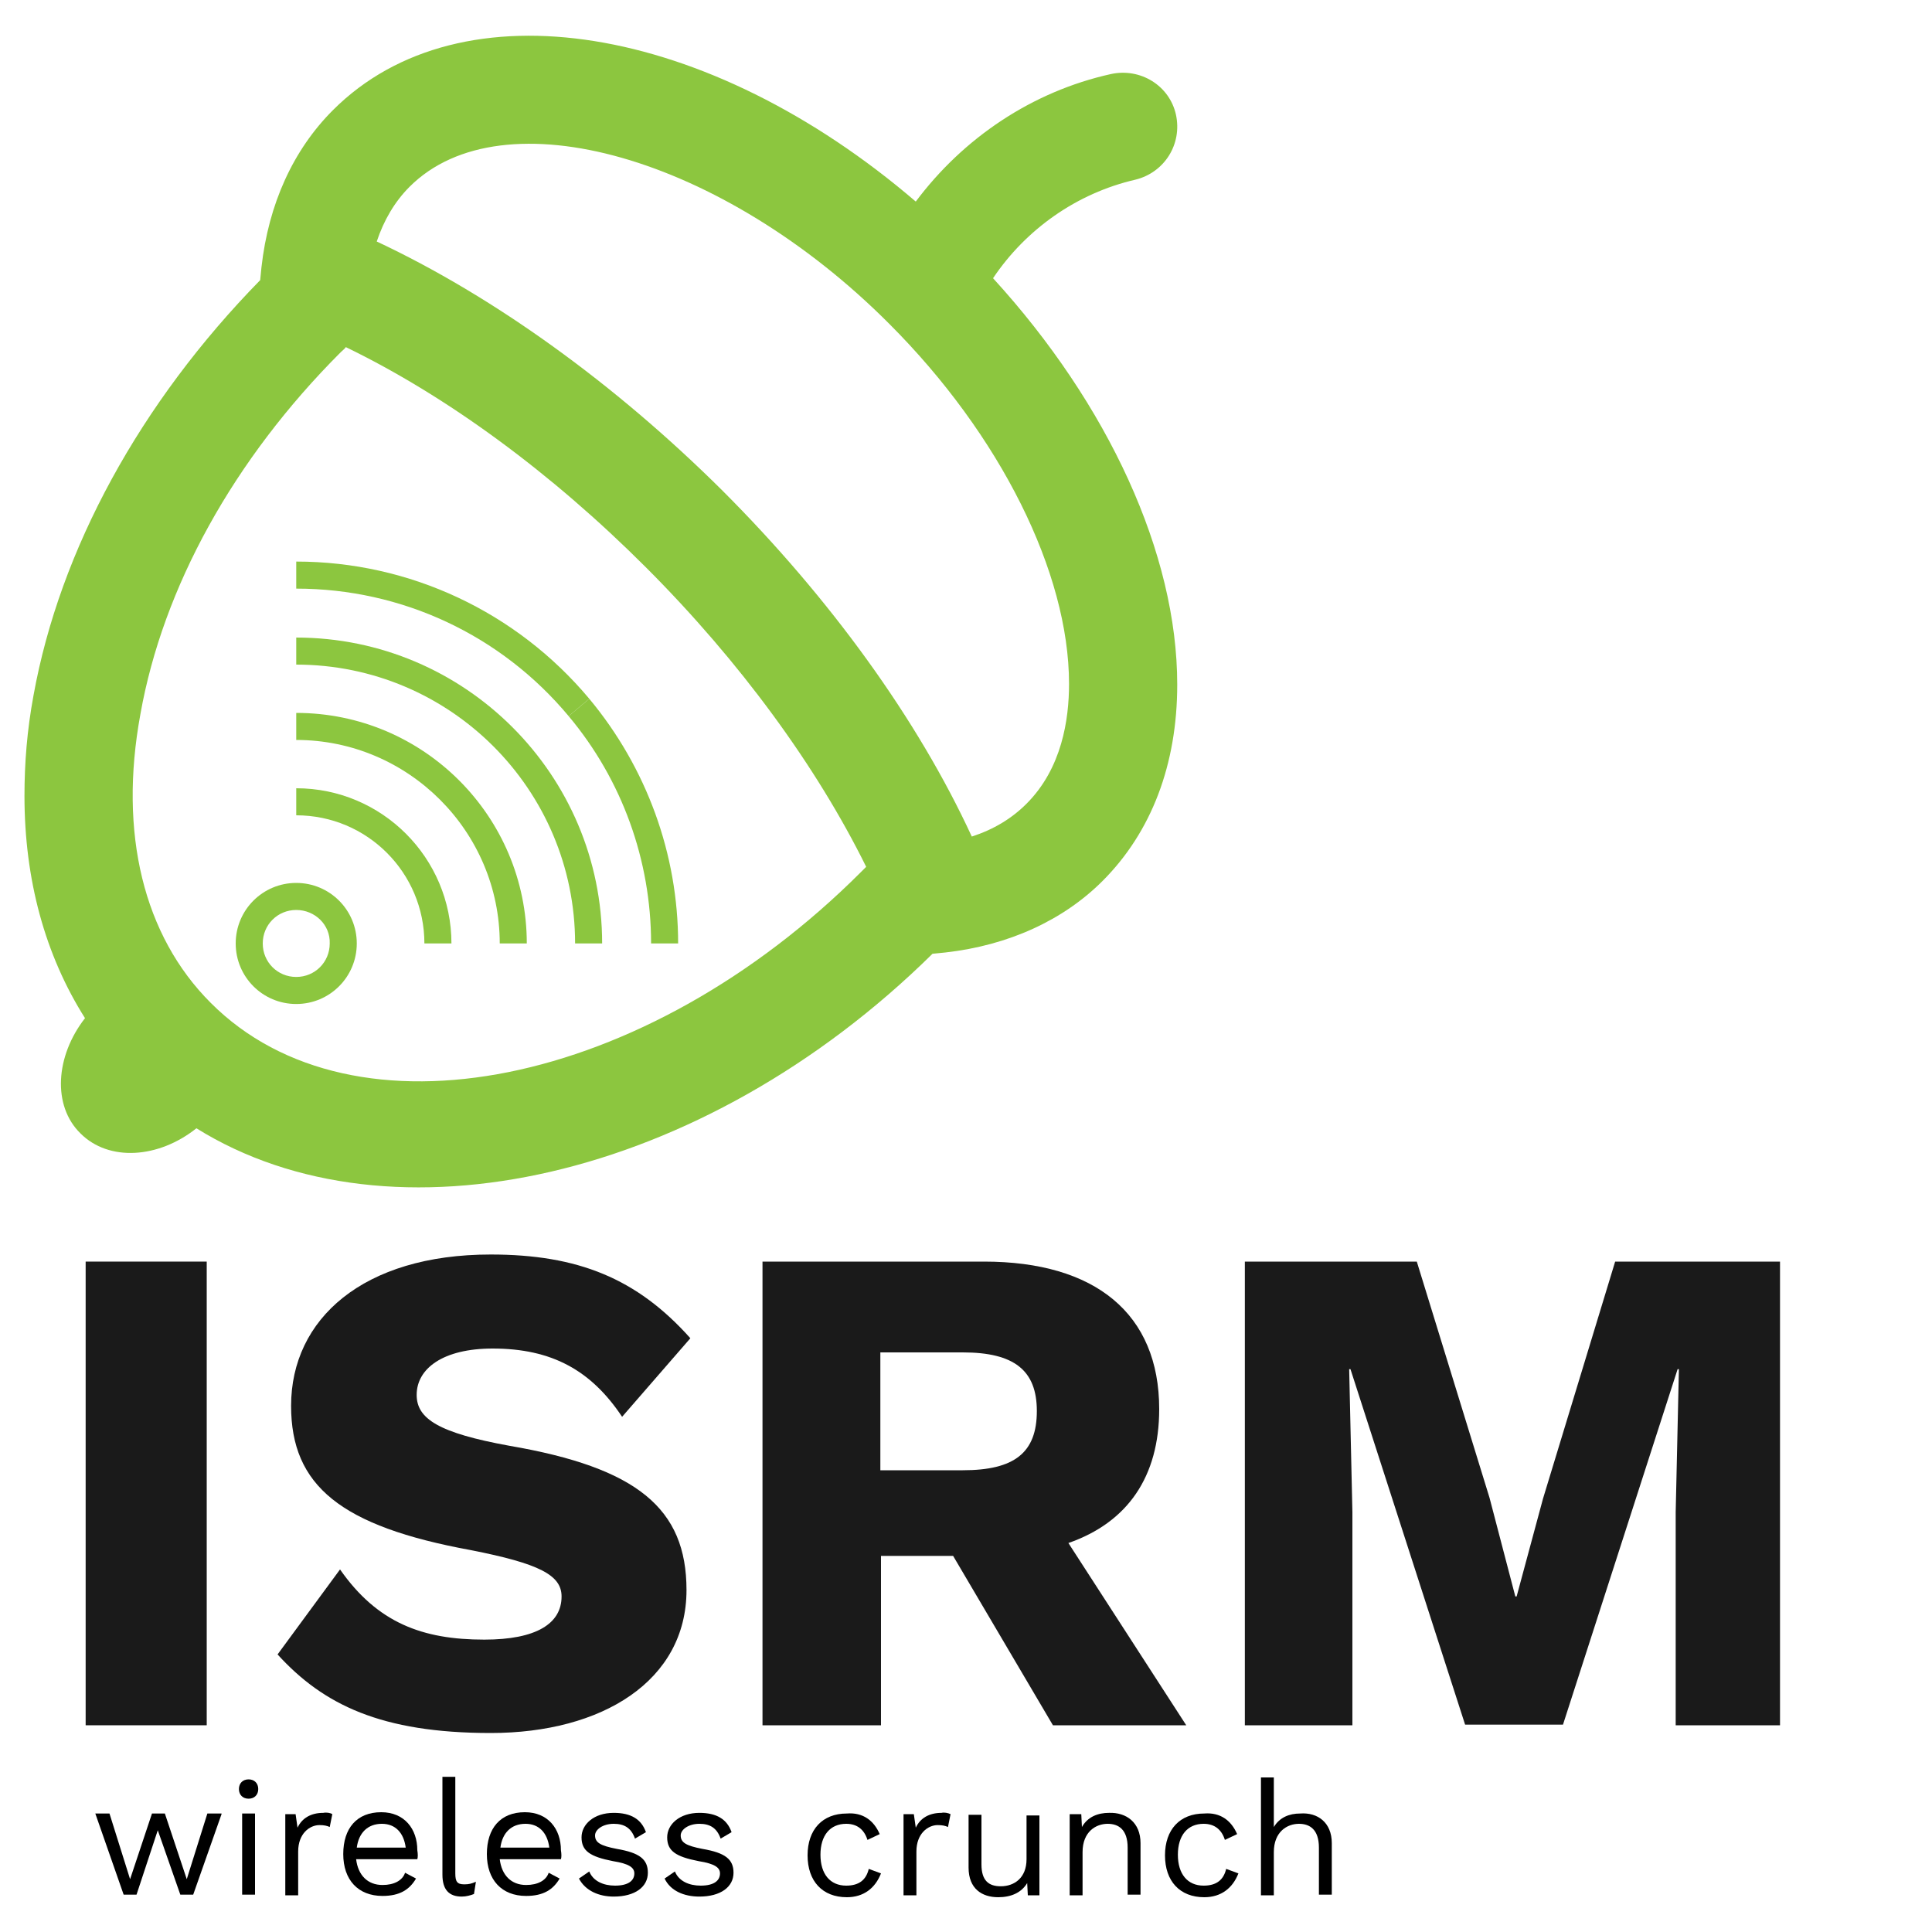
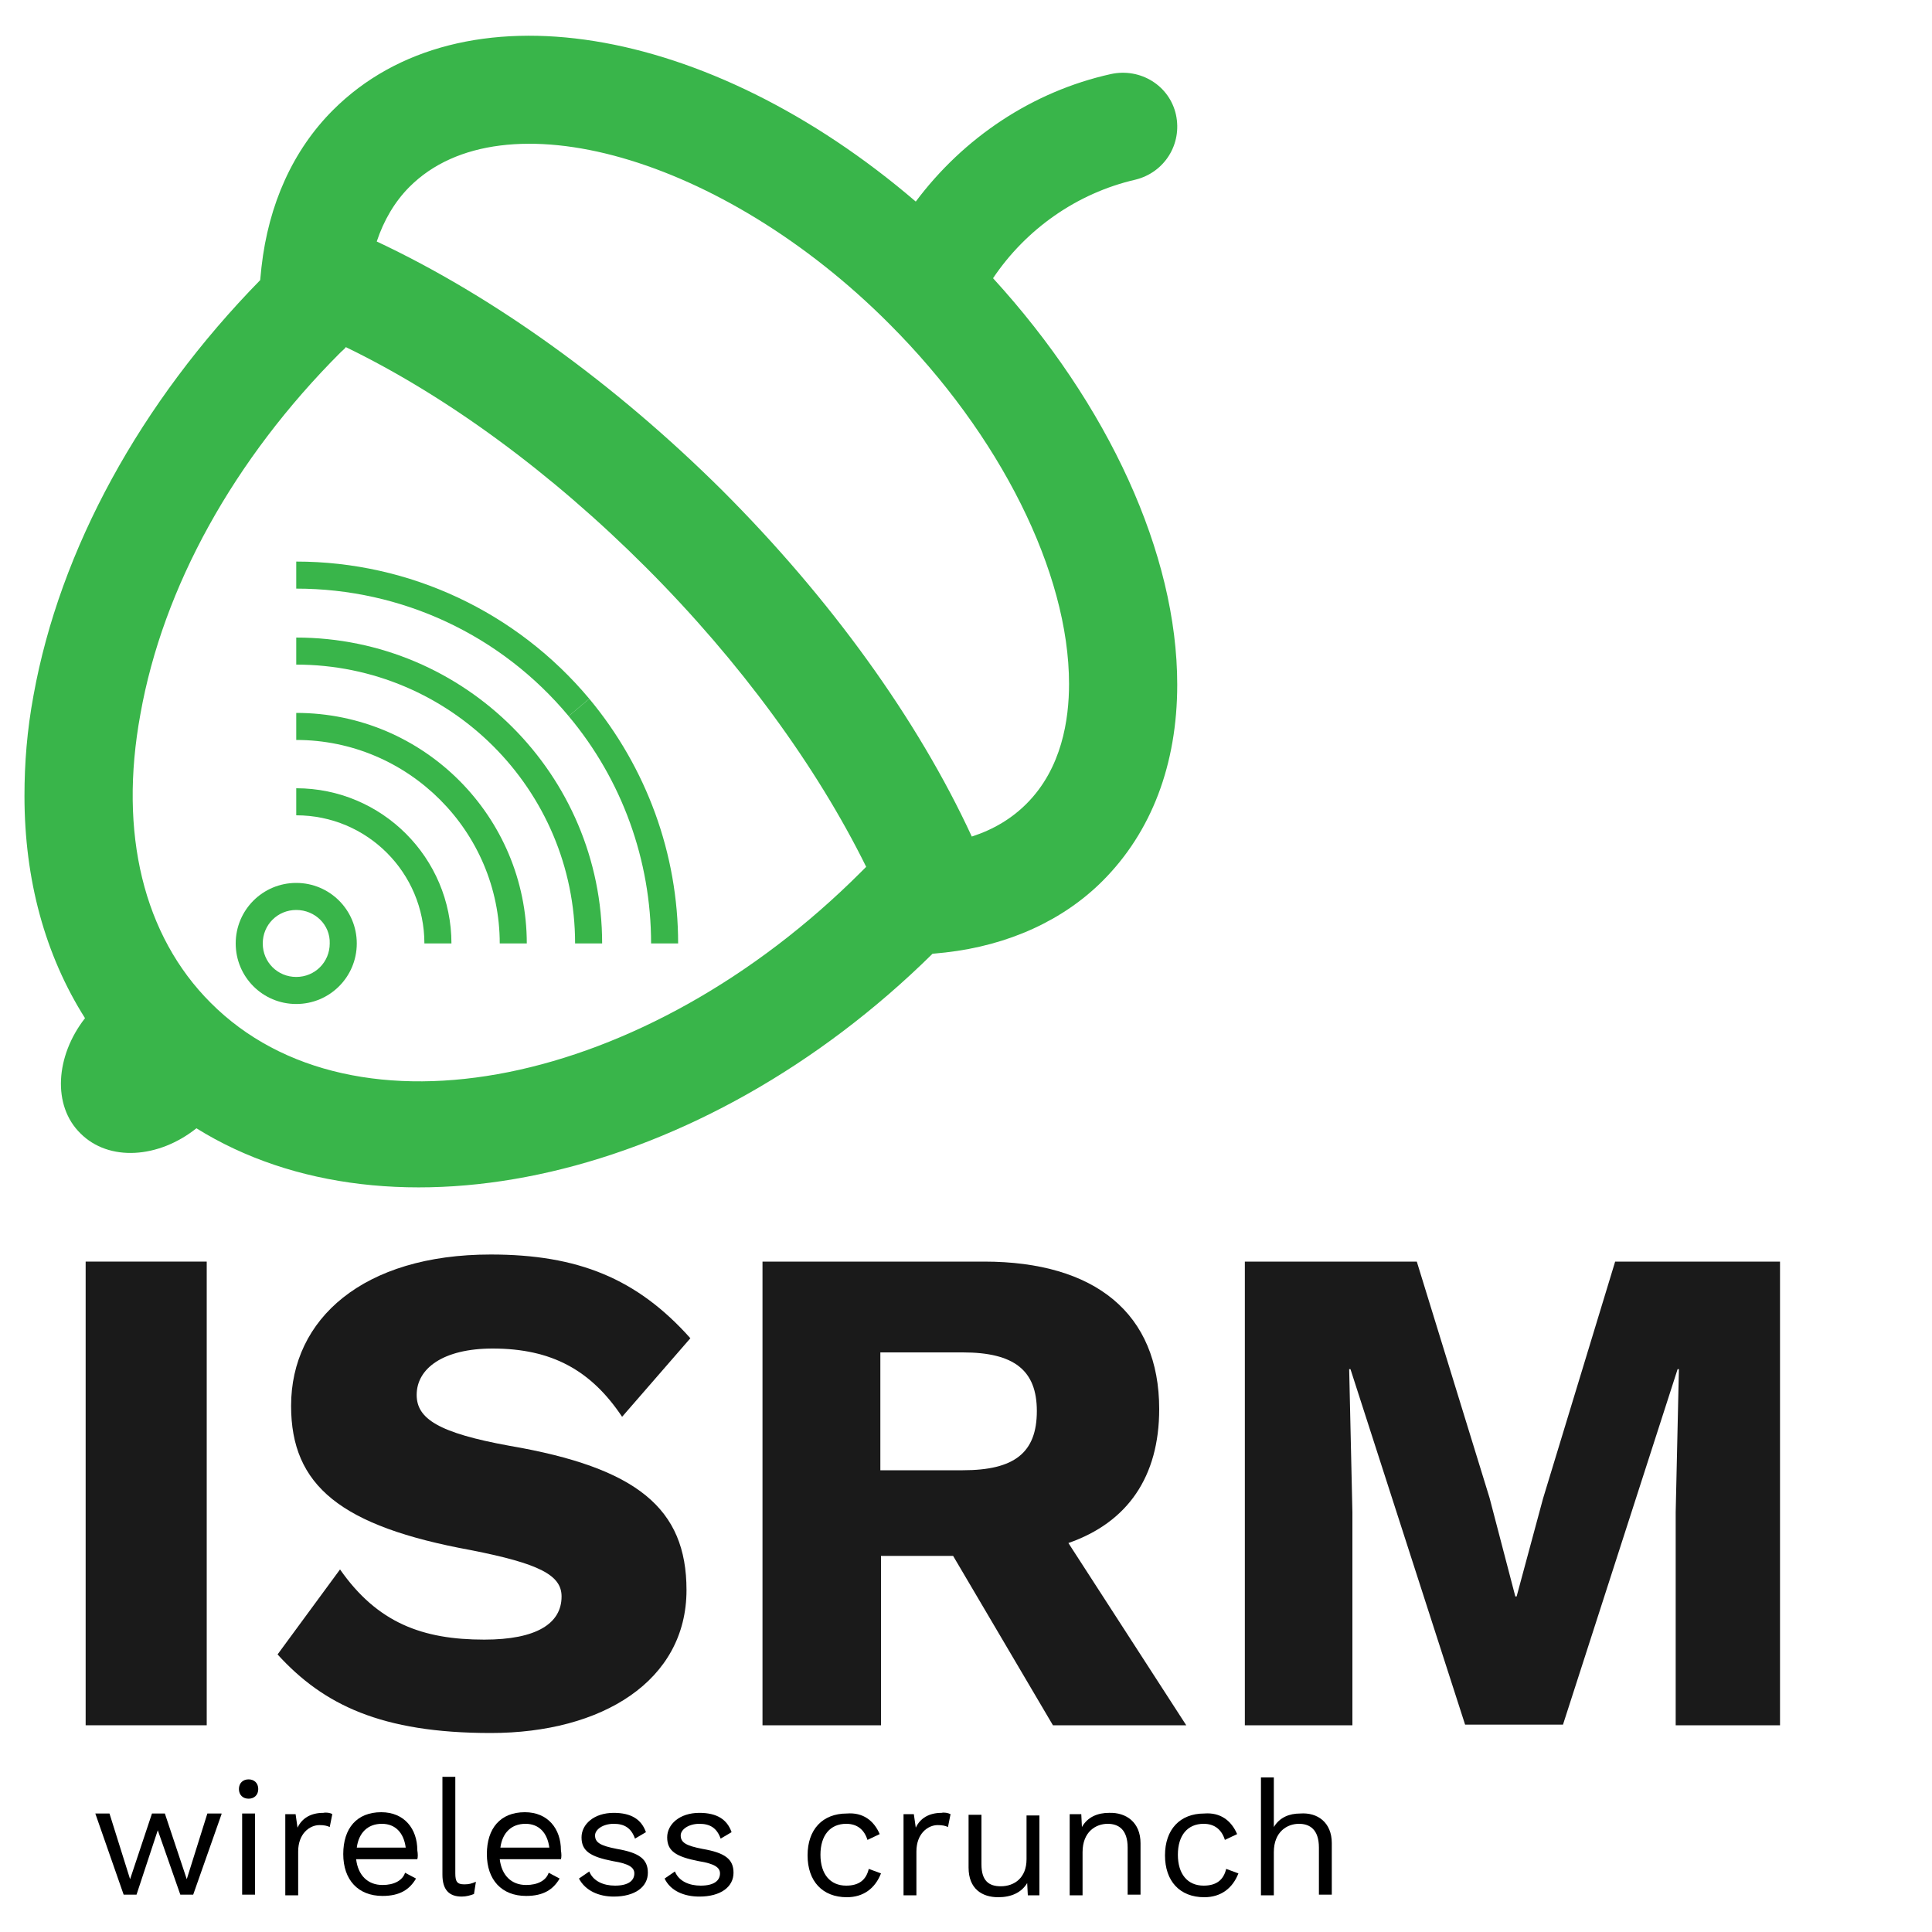
<svg xmlns="http://www.w3.org/2000/svg" version="1.1" id="Layer_1" x="0px" y="0px" viewBox="0 0 300 300" style="enable-background:new 0 0 300 300;" xml:space="preserve">
  <style type="text/css">
	.st0{fill:#1A1A1A;}
- 	.st1{fill-rule:evenodd;clip-rule:evenodd;fill:#8CC63F;}
- 	.st2{fill:#8CC63F;}
+ 	.st1{fill:#39B54A;}
</style>
  <g>
    <path class="st0" d="M32.1,267.9H13.3v-72h18.8V267.9z" />
    <path class="st0" d="M107.2,207.8L96.6,220c-4.8-7.2-10.9-10.6-20.1-10.6c-7.7,0-11.8,3.1-11.8,7.2c0,3.7,3.4,5.9,14.4,7.9   c19.8,3.4,27.5,9.7,27.5,22.4c0,14.1-13.1,22.2-30.4,22.2c-17,0-26-4.4-33.1-12.2l9.7-13.2c5.8,8.3,12.8,10.9,22.4,10.9   c8.1,0,12-2.5,12-6.7c0-3.3-3.4-5.1-14.1-7.2c-20.2-3.7-27.9-10-27.9-22.4c0-13.5,11.2-23.5,31-23.5   C89.7,194.8,98.9,198.5,107.2,207.8z" />
    <path class="st0" d="M148,241.6h-11.2v26.3h-18.4v-72h34.4c17.3,0,27.2,8.1,27.2,22.9c0,10.5-4.9,17.6-14.1,20.8l18.3,28.3h-20.7   L148,241.6z M136.7,228.3h12.8c8,0,11.5-2.7,11.5-9.2c0-6.3-3.5-9.1-11.5-9.1h-12.8V228.3z" />
-     <path class="st0" d="M276.8,267.9h-16.6v-33.1l0.5-22.2h-0.2l-17.8,55.2h-15.2l-17.8-55.2h-0.2l0.5,22.2v33.1h-16.7v-72h26.7   l11.3,36.7l4,15.3h0.2l4.1-15.2l11.2-36.8h25.6V267.9z" />
+     <path class="st0" d="M276.8,267.9h-16.6v-33.1l0.5-22.2h-0.2l-17.8,55.2h-15.2l-17.8-55.2h-0.2l0.5,22.2v33.1h-16.7v-72H220   l11.3,36.7l4,15.3h0.2l4.1-15.2l11.2-36.8h25.6v72H276.8z" />
  </g>
  <g>
-     <path d="M34.4,281.7L30,294.2h-2l-3.5-10l-3.3,10h-2l-4.4-12.6H17l3.2,10.2l3.4-10.2h2l3.4,10.2l3.2-10.2H34.4z" />
-     <path d="M37.1,277.8c0-0.9,0.6-1.5,1.5-1.5s1.5,0.6,1.5,1.5c0,0.9-0.6,1.5-1.5,1.5S37.1,278.7,37.1,277.8z M39.6,294.2h-2v-12.6h2   V294.2z" />
+     <path d="M34.4,281.7L30,294.2h-2l-3.5-10l-3.3,10h-2l-4.4-12.6H17l3.2,10.2l3.4-10.2h2l3.4,10.2l3.2-10.2h2.2V281.7z" />
+     <path d="M37.1,277.8c0-0.9,0.6-1.5,1.5-1.5s1.5,0.6,1.5,1.5s-0.6,1.5-1.5,1.5S37.1,278.7,37.1,277.8z M39.6,294.2h-2v-12.6h2V294.2   z" />
    <path d="M51.6,281.7l-0.4,2c-0.4-0.2-0.9-0.3-1.6-0.3c-1.5,0-3.3,1.3-3.3,4.1v6.8h-2v-12.6h1.6l0.3,2.1c0.7-1.5,2.1-2.3,4-2.3   C50.7,281.4,51.3,281.5,51.6,281.7z" />
    <path d="M64.8,288.7h-9.5c0.3,2.5,1.8,4,4.1,4c1.8,0,3.1-0.7,3.5-1.9l1.7,0.9c-1,1.7-2.5,2.7-5.2,2.7c-3.8,0-6.1-2.5-6.1-6.5   s2.1-6.5,5.9-6.5c3.6,0,5.6,2.6,5.6,5.9C64.9,287.9,64.9,288.4,64.8,288.7z M55.4,286.9H63c-0.3-2.3-1.6-3.7-3.7-3.7   C57.1,283.2,55.7,284.6,55.4,286.9z" />
    <path d="M70.7,290.9c0,1.3,0.3,1.7,1.4,1.7c0.7,0,1.1-0.1,1.8-0.4l-0.3,1.9c-0.5,0.2-1.2,0.4-1.9,0.4c-2,0-3-1.1-3-3.4v-15.2h2   V290.9z" />
    <path d="M87.1,288.7h-9.5c0.3,2.5,1.8,4,4.1,4c1.8,0,3.1-0.7,3.5-1.9l1.7,0.9c-1,1.7-2.5,2.7-5.2,2.7c-3.8,0-6.1-2.5-6.1-6.5   s2.1-6.5,5.9-6.5c3.6,0,5.6,2.6,5.6,5.9C87.2,287.9,87.2,288.4,87.1,288.7z M77.7,286.9h7.6c-0.3-2.3-1.6-3.7-3.7-3.7   C79.4,283.2,78,284.6,77.7,286.9z" />
    <path d="M89.9,291.7l1.6-1.1c0.6,1.5,2.2,2.2,4,2.2c2.1,0,3-0.8,3-1.9c0-0.9-0.8-1.5-3.3-1.9c-3.6-0.7-4.9-1.6-4.9-3.7   c0-2,1.9-3.8,5-3.8c2.7,0,4.3,1,5,3l-1.7,1c-0.6-1.7-1.7-2.3-3.3-2.3c-1.7,0-2.9,0.9-2.9,1.8c0,1.1,0.8,1.6,3.4,2.1   c3.5,0.6,4.8,1.6,4.8,3.7c0,2.2-2,3.7-5.3,3.7C93,294.5,90.9,293.6,89.9,291.7z" />
    <path d="M103.2,291.7l1.6-1.1c0.6,1.5,2.2,2.2,4,2.2c2.1,0,3-0.8,3-1.9c0-0.9-0.8-1.5-3.3-1.9c-3.6-0.7-4.9-1.6-4.9-3.7   c0-2,1.9-3.8,5-3.8c2.7,0,4.3,1,5,3l-1.7,1c-0.6-1.7-1.7-2.3-3.3-2.3c-1.7,0-2.9,0.9-2.9,1.8c0,1.1,0.8,1.6,3.4,2.1   c3.5,0.6,4.8,1.6,4.8,3.7c0,2.2-2,3.7-5.3,3.7C106.2,294.5,104.1,293.6,103.2,291.7z" />
-     <path d="M136.6,284.8l-1.9,0.9c-0.5-1.6-1.6-2.5-3.3-2.5c-2.5,0-4,1.8-4,4.8c0,3,1.5,4.8,4,4.8c2,0,3.1-0.9,3.5-2.6l1.9,0.7   c-0.9,2.3-2.7,3.7-5.3,3.7c-3.8,0-6.1-2.5-6.1-6.5s2.3-6.5,6.1-6.5C134,281.4,135.7,282.7,136.6,284.8z" />
+     <path d="M136.6,284.8l-1.9,0.9c-0.5-1.6-1.6-2.5-3.3-2.5c-2.5,0-4,1.8-4,4.8s1.5,4.8,4,4.8c2,0,3.1-0.9,3.5-2.6l1.9,0.7   c-0.9,2.3-2.7,3.7-5.3,3.7c-3.8,0-6.1-2.5-6.1-6.5s2.3-6.5,6.1-6.5C134,281.4,135.7,282.7,136.6,284.8z" />
    <path d="M147.6,281.7l-0.4,2c-0.4-0.2-0.9-0.3-1.6-0.3c-1.5,0-3.3,1.3-3.3,4.1v6.8h-2v-12.6h1.6l0.3,2.1c0.7-1.5,2.1-2.3,4-2.3   C146.6,281.4,147.2,281.5,147.6,281.7z" />
-     <path d="M161.4,281.7v12.6h-1.8l-0.1-1.9c-0.9,1.5-2.5,2.2-4.5,2.2c-2.5,0-4.6-1.3-4.6-4.6v-8.2h2v7.7c0,2.6,1.2,3.4,3,3.4   c2.1,0,4-1.3,4-4.2v-6.8H161.4z" />
+     <path d="M161.4,281.7v12.6h-1.8l-0.1-1.9c-0.9,1.5-2.5,2.2-4.5,2.2c-2.5,0-4.6-1.3-4.6-4.6v-8.2h2v7.7c0,2.6,1.2,3.4,3,3.4   c2.1,0,4-1.3,4-4.2v-6.8h2V281.7z" />
    <path d="M177.1,286.2v8h-2v-7.3c0-2.8-1.4-3.7-3.1-3.7c-1.8,0-3.9,1.2-3.9,4.4v6.7h-2v-12.6h1.8l0.1,2c0.9-1.6,2.5-2.2,4.2-2.2   C174.9,281.4,177.1,283,177.1,286.2z" />
-     <path d="M192.1,284.8l-1.9,0.9c-0.5-1.6-1.6-2.5-3.3-2.5c-2.5,0-4,1.8-4,4.8c0,3,1.5,4.8,4,4.8c2,0,3.1-0.9,3.5-2.6l1.9,0.7   c-0.9,2.3-2.7,3.7-5.3,3.7c-3.8,0-6.1-2.5-6.1-6.5s2.3-6.5,6.1-6.5C189.5,281.4,191.2,282.7,192.1,284.8z" />
-     <path d="M206.8,286.2v8h-2v-7.3c0-2.8-1.4-3.7-3.1-3.7c-1.8,0-3.9,1.2-3.9,4.4v6.7h-2v-18.3h2v7.7c0.9-1.5,2.4-2.1,4.1-2.1   C204.6,281.4,206.8,283,206.8,286.2z" />
+     <path d="M192.1,284.8l-1.9,0.9c-0.5-1.6-1.6-2.5-3.3-2.5c-2.5,0-4,1.8-4,4.8s1.5,4.8,4,4.8c2,0,3.1-0.9,3.5-2.6l1.9,0.7   c-0.9,2.3-2.7,3.7-5.3,3.7c-3.8,0-6.1-2.5-6.1-6.5s2.3-6.5,6.1-6.5C189.5,281.4,191.2,282.7,192.1,284.8z" />
+     <path d="M206.8,286.2v8h-2v-7.3c0-2.8-1.4-3.7-3.1-3.7c-1.8,0-3.9,1.2-3.9,4.4v6.7h-2V276h2v7.7c0.9-1.5,2.4-2.1,4.1-2.1   C204.6,281.4,206.8,283,206.8,286.2z" />
  </g>
  <g>
-     <path class="st1" d="M142.2,31.3C110,3.7,71.6-2.8,51.7,17.1c-6.2,6.2-10,14.6-11.1,24.4l-0.2,2C21.8,62.5,9.3,85.3,5.2,108   c-1,5.4-1.4,10.5-1.4,15.6c0,13,3.2,24.7,9.4,34.5c-4.6,5.9-5.1,13.6-0.7,17.9c4.4,4.4,12.1,3.9,18-0.8   c30.2,18.8,78.5,8.2,114.3-27.1l2-0.2c9.8-1.1,18.3-5,24.4-11.1c7.6-7.6,11.6-18.1,11.6-30.5c0-20.3-10.7-43.5-28.6-63.1   c5.1-7.6,13-13.2,22.1-15.3c4.5-1.1,7.3-5.5,6.3-10.1c-1-4.5-5.5-7.3-10.1-6.3C160.3,14.2,149.6,21.4,142.2,31.3L142.2,31.3z    M52.9,54.7c0.3-0.3,0.6-0.5,0.8-0.8c15.7,7.6,31.9,19.5,46.6,34.2c14.6,14.6,26.5,30.9,34.2,46.5c-0.3,0.3-0.5,0.5-0.8,0.8   c-33.5,33.5-78.8,42.6-101,20.3c-10.4-10.4-14.3-26.3-10.9-44.8C25.3,91.2,36.3,71.3,52.9,54.7L52.9,54.7z M63.6,29   c14.4-14.4,48.6-4.7,74.5,21.3c17.2,17.2,27.9,38.6,27.9,55.9c0,5.5-1.1,13.1-6.6,18.6c-2.3,2.3-5.1,4-8.5,5.1   c-8.4-18.2-22-37-38.7-53.7C95.4,59.5,76.6,46,58.5,37.5C59.6,34.2,61.3,31.3,63.6,29L63.6,29z M63.6,29" />
+     <path class="st1" d="M142.2,31.3C110,3.7,71.6-2.8,51.7,17.1c-6.2,6.2-10,14.6-11.1,24.4l-0.2,2C21.8,62.5,9.3,85.3,5.2,108   c-1,5.4-1.4,10.5-1.4,15.6c0,13,3.2,24.7,9.4,34.5c-4.6,5.9-5.1,13.6-0.7,17.9c4.4,4.4,12.1,3.9,18-0.8   c30.2,18.8,78.5,8.2,114.3-27.1l2-0.2c9.8-1.1,18.3-5,24.4-11.1c7.6-7.6,11.6-18.1,11.6-30.5c0-20.3-10.7-43.5-28.6-63.1   c5.1-7.6,13-13.2,22.1-15.3c4.5-1.1,7.3-5.5,6.3-10.1c-1-4.5-5.5-7.3-10.1-6.3C160.3,14.2,149.6,21.4,142.2,31.3L142.2,31.3z    M52.9,54.7c0.3-0.3,0.6-0.5,0.8-0.8c15.7,7.6,31.9,19.5,46.6,34.2c14.6,14.6,26.5,30.9,34.2,46.5c-0.3,0.3-0.5,0.5-0.8,0.8   c-33.5,33.5-78.8,42.6-101,20.3c-10.4-10.4-14.3-26.3-10.9-44.8C25.3,91.2,36.3,71.3,52.9,54.7L52.9,54.7z M63.6,29   c14.4-14.4,48.6-4.7,74.5,21.3c17.2,17.2,27.9,38.6,27.9,55.9c0,5.5-1.1,13.1-6.6,18.6c-2.3,2.3-5.1,4-8.5,5.1   c-8.4-18.2-22-37-38.7-53.7C95.4,59.5,76.6,46,58.5,37.5C59.6,34.2,61.3,31.3,63.6,29L63.6,29z" />
  </g>
  <g>
-     <path class="st2" d="M105.3,146.5h-4.2c0-12.9-4.5-25.4-12.8-35.3l3.2-2.7C100.4,119.2,105.3,132.6,105.3,146.5z" />
-     <path class="st2" d="M88.3,111.2C77.8,98.6,62.4,91.4,46,91.4v-4.2c17.6,0,34.2,7.8,45.5,21.3L88.3,111.2z" />
-     <path class="st2" d="M93.5,146.5h-4.2c0-23.9-19.4-43.3-43.3-43.3V99C72.2,99,93.5,120.3,93.5,146.5z" />
-     <path class="st2" d="M81.8,146.5h-4.2c0-17.4-14.2-31.6-31.6-31.6v-4.2C65.8,110.7,81.8,126.8,81.8,146.5z" />
-     <path class="st2" d="M70.1,146.5h-4.2c0-11-8.9-19.9-19.9-19.9v-4.2C59.3,122.4,70.1,133.2,70.1,146.5z" />
-     <path class="st2" d="M46,155.9c-5.2,0-9.4-4.2-9.4-9.4s4.2-9.4,9.4-9.4c5.2,0,9.4,4.2,9.4,9.4S51.2,155.9,46,155.9z M46,141.3   c-2.9,0-5.2,2.3-5.2,5.2c0,2.9,2.3,5.2,5.2,5.2c2.9,0,5.2-2.3,5.2-5.2C51.3,143.6,48.9,141.3,46,141.3z" />
+     <path class="st1" d="M105.3,146.5h-4.2c0-12.9-4.5-25.4-12.8-35.3l3.2-2.7C100.4,119.2,105.3,132.6,105.3,146.5z" />
+     <path class="st1" d="M88.3,111.2C77.8,98.6,62.4,91.4,46,91.4v-4.2c17.6,0,34.2,7.8,45.5,21.3L88.3,111.2z" />
+     <path class="st1" d="M93.5,146.5h-4.2c0-23.9-19.4-43.3-43.3-43.3V99C72.2,99,93.5,120.3,93.5,146.5z" />
+     <path class="st1" d="M81.8,146.5h-4.2c0-17.4-14.2-31.6-31.6-31.6v-4.2C65.8,110.7,81.8,126.8,81.8,146.5z" />
+     <path class="st1" d="M70.1,146.5h-4.2c0-11-8.9-19.9-19.9-19.9v-4.2C59.3,122.4,70.1,133.2,70.1,146.5z" />
+     <path class="st1" d="M46,155.9c-5.2,0-9.4-4.2-9.4-9.4s4.2-9.4,9.4-9.4s9.4,4.2,9.4,9.4S51.2,155.9,46,155.9z M46,141.3   c-2.9,0-5.2,2.3-5.2,5.2s2.3,5.2,5.2,5.2s5.2-2.3,5.2-5.2C51.3,143.6,48.9,141.3,46,141.3z" />
  </g>
</svg>
